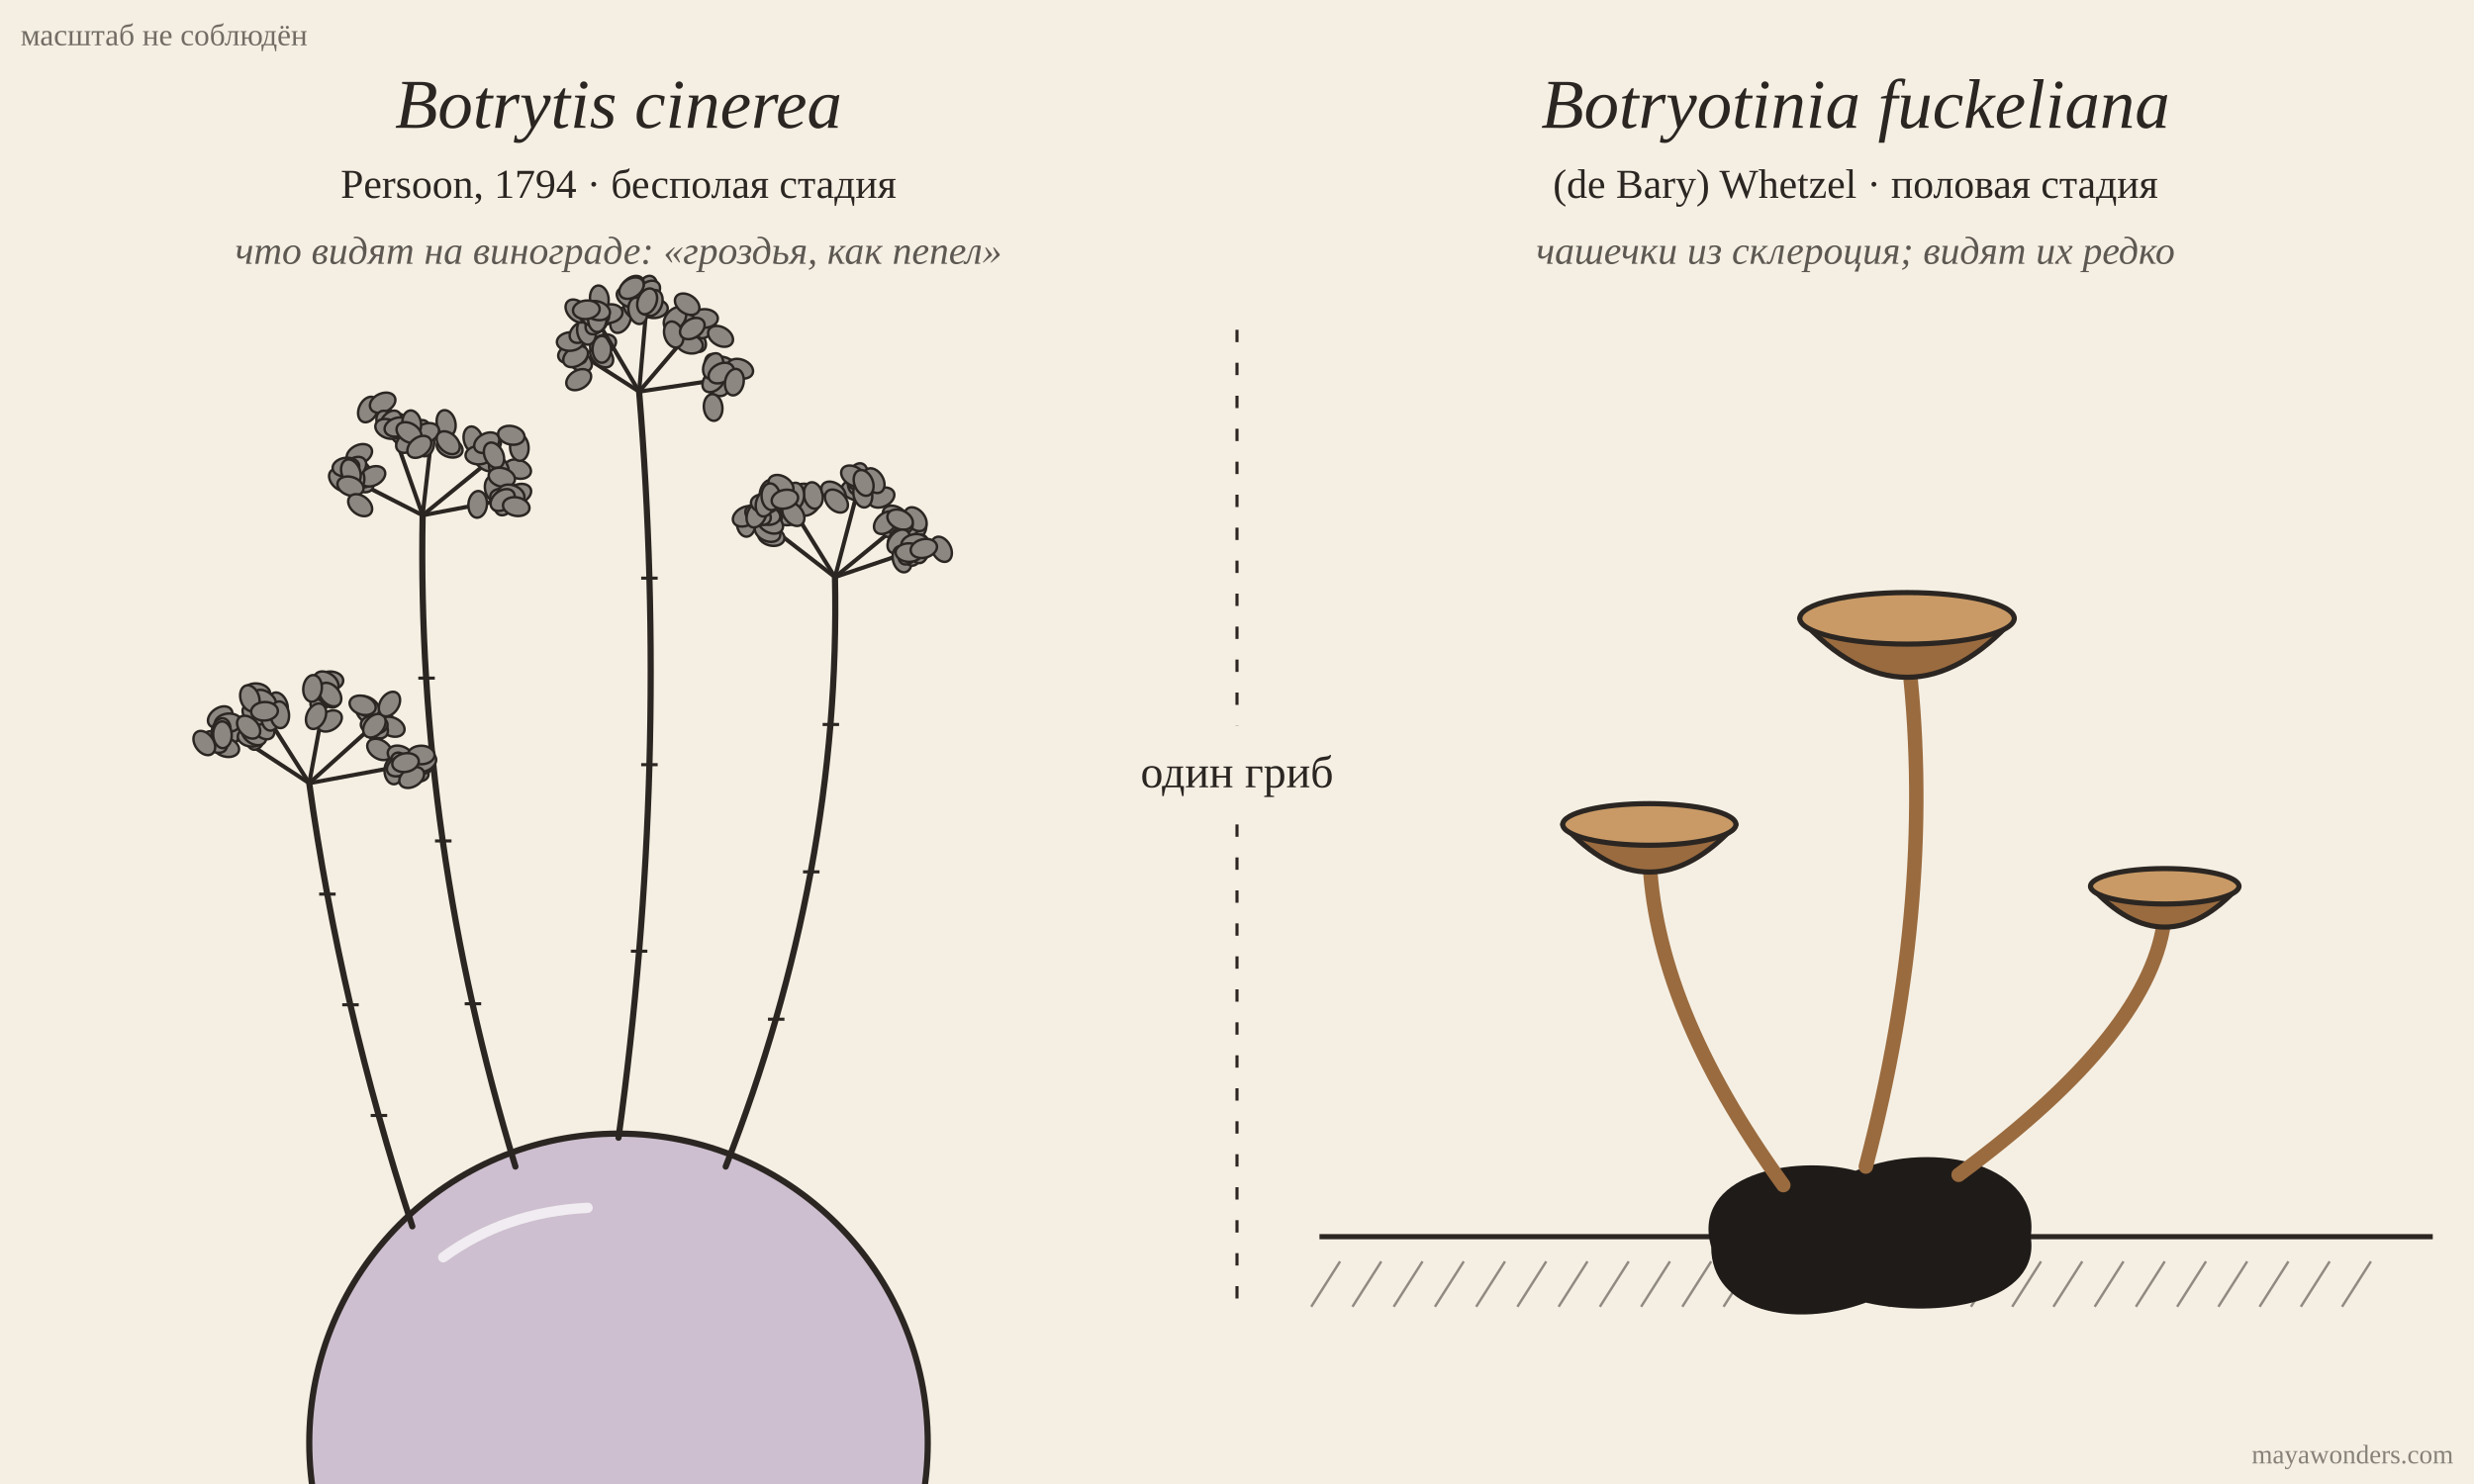
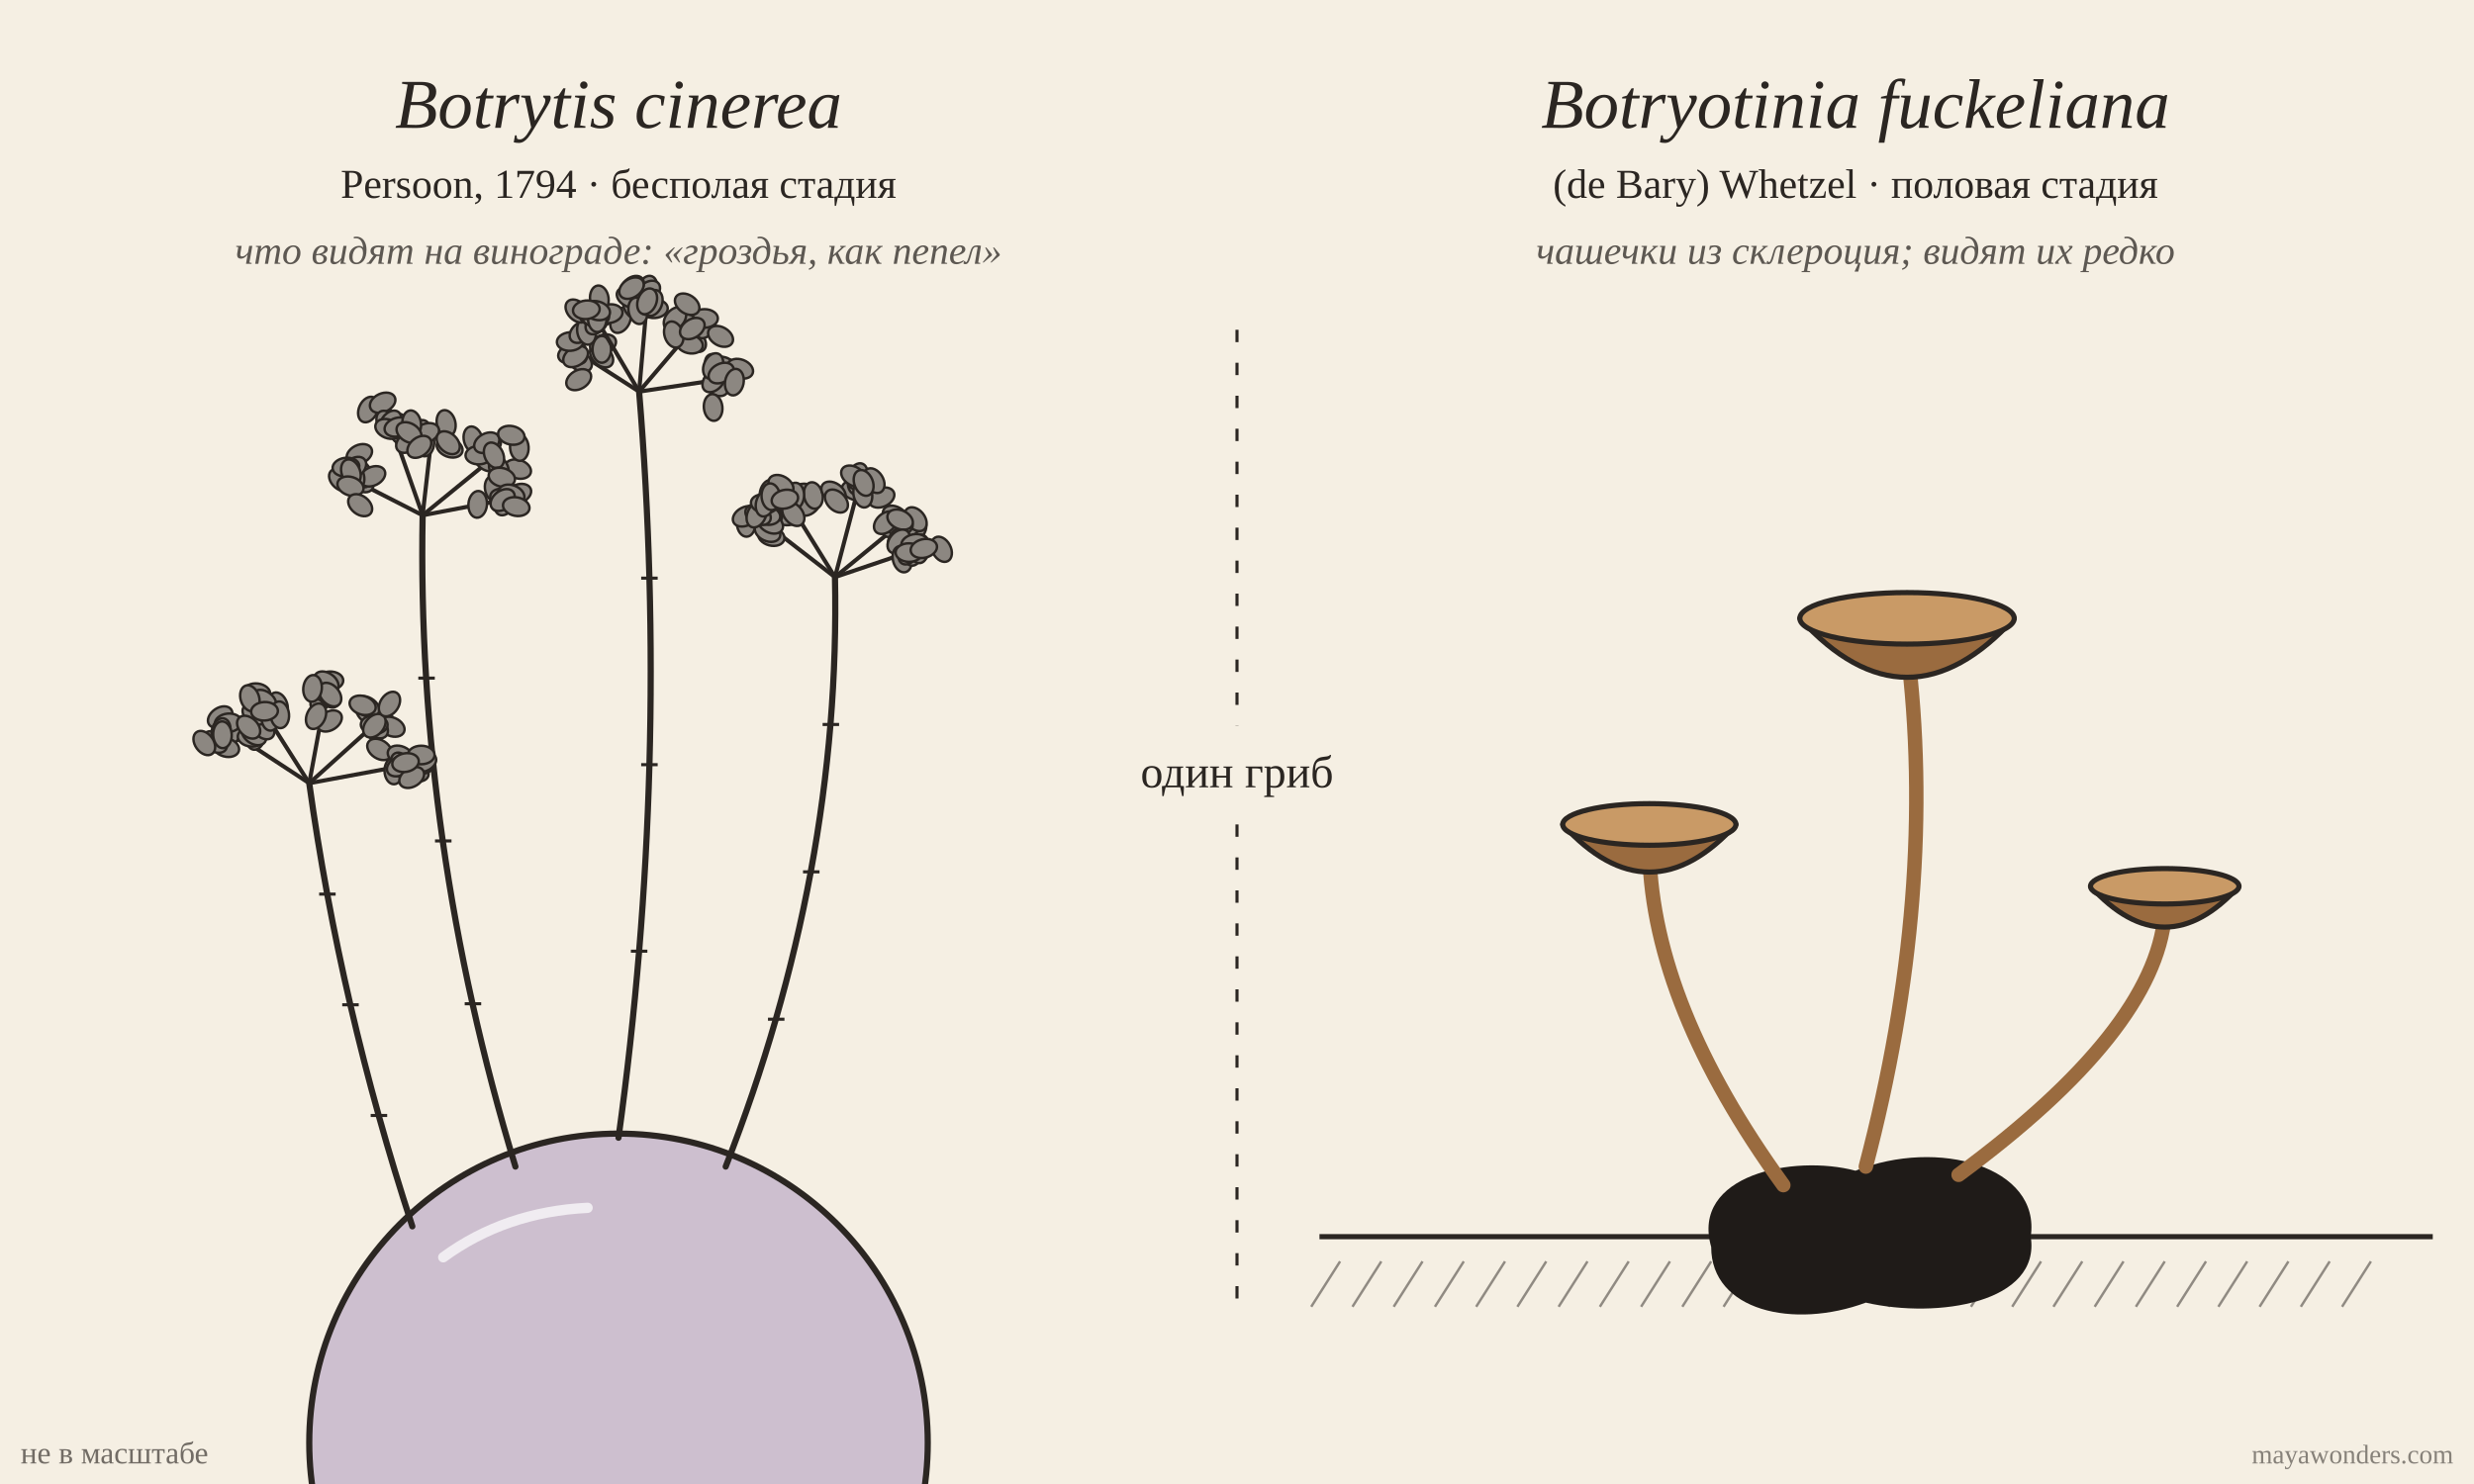
<svg xmlns="http://www.w3.org/2000/svg" viewBox="0 0 1200 720" width="1200" height="720" role="img" aria-label="Botrytis cinerea и Botryotinia fuckeliana: две стадии одного гриба">
  <rect width="1200" height="720" fill="#f5efe3" />
  <text x="300" y="62" text-anchor="middle" font-family="Georgia, 'Times New Roman', serif" font-size="34" font-style="italic" fill="#2b2622">Botrytis cinerea</text>
  <text x="300" y="96" text-anchor="middle" font-family="Georgia, 'Times New Roman', serif" font-size="20" fill="#2b2622">Persoon, 1794 · бесполая стадия</text>
  <text x="900" y="62" text-anchor="middle" font-family="Georgia, 'Times New Roman', serif" font-size="34" font-style="italic" fill="#2b2622">Botryotinia fuckeliana</text>
  <text x="900" y="96" text-anchor="middle" font-family="Georgia, 'Times New Roman', serif" font-size="20" fill="#2b2622">(de Bary) Whetzel · половая стадия</text>
  <path d="M 600 160 V 640" stroke="#2b2622" stroke-width="1.5" stroke-dasharray="6 10" />
  <rect x="530" y="352" width="140" height="44" fill="#f5efe3" />
  <text x="600" y="382" text-anchor="middle" font-family="Georgia, 'Times New Roman', serif" font-size="22" fill="#2b2622">один гриб</text>
  <circle cx="300" cy="700" r="150" fill="#cdbfcf" stroke="#2b2622" stroke-width="3" />
  <path d="M 215 610 q 30 -22 70 -24" fill="none" stroke="#ffffff" stroke-width="5" stroke-linecap="round" opacity="0.7" />
  <path d="M 250 566 Q 202 408 205 250" fill="none" stroke="#2b2622" stroke-width="3" stroke-linecap="round" />
  <path d="M 225.4 487.0 h 8" stroke="#2b2622" stroke-width="1.5" />
  <path d="M 211.0 408.0 h 8" stroke="#2b2622" stroke-width="1.5" />
  <path d="M 202.9 329.0 h 8" stroke="#2b2622" stroke-width="1.5" />
  <path d="M 205 250 L 171.5 232.9" stroke="#2b2622" stroke-width="2" stroke-linecap="round" />
  <ellipse cx="174.3" cy="220.4" rx="6.5" ry="4.5" transform="rotate(154 174.3 220.4)" fill="#8c8781" stroke="#2b2622" stroke-width="1.2" />
  <ellipse cx="175.2" cy="233.6" rx="6.5" ry="4.5" transform="rotate(35 175.2 233.6)" fill="#8c8781" stroke="#2b2622" stroke-width="1.2" />
  <ellipse cx="165.3" cy="232.9" rx="6.5" ry="4.5" transform="rotate(42 165.3 232.9)" fill="#8c8781" stroke="#2b2622" stroke-width="1.2" />
  <ellipse cx="175.7" cy="230.1" rx="6.5" ry="4.5" transform="rotate(71 175.7 230.1)" fill="#8c8781" stroke="#2b2622" stroke-width="1.2" />
  <ellipse cx="180.7" cy="231.1" rx="6.5" ry="4.5" transform="rotate(154 180.7 231.1)" fill="#8c8781" stroke="#2b2622" stroke-width="1.2" />
  <ellipse cx="172.1" cy="231.3" rx="6.5" ry="4.5" transform="rotate(76 172.1 231.3)" fill="#8c8781" stroke="#2b2622" stroke-width="1.2" />
  <ellipse cx="171.8" cy="227.0" rx="6.5" ry="4.5" transform="rotate(142 171.8 227.0)" fill="#8c8781" stroke="#2b2622" stroke-width="1.2" />
  <ellipse cx="167.8" cy="226.6" rx="6.5" ry="4.5" transform="rotate(173 167.8 226.6)" fill="#8c8781" stroke="#2b2622" stroke-width="1.2" />
  <ellipse cx="170.2" cy="229.2" rx="6.5" ry="4.5" transform="rotate(70 170.2 229.2)" fill="#8c8781" stroke="#2b2622" stroke-width="1.2" />
  <ellipse cx="170.0" cy="235.9" rx="6.5" ry="4.5" transform="rotate(18 170.0 235.9)" fill="#8c8781" stroke="#2b2622" stroke-width="1.2" />
  <ellipse cx="174.7" cy="245.1" rx="6.5" ry="4.5" transform="rotate(38 174.7 245.1)" fill="#8c8781" stroke="#2b2622" stroke-width="1.2" />
  <path d="M 205 250 L 188.9 204.1" stroke="#2b2622" stroke-width="2" stroke-linecap="round" />
  <ellipse cx="178.6" cy="198.7" rx="6.5" ry="4.5" transform="rotate(115 178.6 198.7)" fill="#8c8781" stroke="#2b2622" stroke-width="1.2" />
  <ellipse cx="188.7" cy="204.9" rx="6.5" ry="4.5" transform="rotate(73 188.7 204.9)" fill="#8c8781" stroke="#2b2622" stroke-width="1.2" />
  <ellipse cx="185.6" cy="195.4" rx="6.5" ry="4.5" transform="rotate(155 185.6 195.4)" fill="#8c8781" stroke="#2b2622" stroke-width="1.2" />
  <ellipse cx="191.2" cy="206.3" rx="6.5" ry="4.5" transform="rotate(52 191.2 206.3)" fill="#8c8781" stroke="#2b2622" stroke-width="1.2" />
  <ellipse cx="187.7" cy="205.3" rx="6.5" ry="4.5" transform="rotate(58 187.7 205.3)" fill="#8c8781" stroke="#2b2622" stroke-width="1.2" />
  <ellipse cx="191.0" cy="205.6" rx="6.5" ry="4.5" transform="rotate(155 191.0 205.6)" fill="#8c8781" stroke="#2b2622" stroke-width="1.2" />
  <ellipse cx="195.6" cy="211.5" rx="6.5" ry="4.5" transform="rotate(28 195.6 211.5)" fill="#8c8781" stroke="#2b2622" stroke-width="1.2" />
  <ellipse cx="189.4" cy="205.1" rx="6.5" ry="4.5" transform="rotate(126 189.4 205.1)" fill="#8c8781" stroke="#2b2622" stroke-width="1.2" />
  <ellipse cx="197.8" cy="208.9" rx="6.5" ry="4.5" transform="rotate(137 197.8 208.9)" fill="#8c8781" stroke="#2b2622" stroke-width="1.2" />
  <ellipse cx="188.3" cy="208.1" rx="6.5" ry="4.5" transform="rotate(22 188.3 208.1)" fill="#8c8781" stroke="#2b2622" stroke-width="1.2" />
  <ellipse cx="192.9" cy="207.2" rx="6.5" ry="4.5" transform="rotate(164 192.9 207.2)" fill="#8c8781" stroke="#2b2622" stroke-width="1.2" />
  <path d="M 205 250 L 208.9 215.6" stroke="#2b2622" stroke-width="2" stroke-linecap="round" />
  <ellipse cx="203.4" cy="214.9" rx="6.5" ry="4.5" transform="rotate(1 203.4 214.9)" fill="#8c8781" stroke="#2b2622" stroke-width="1.2" />
  <ellipse cx="216.4" cy="205.4" rx="6.5" ry="4.5" transform="rotate(77 216.4 205.4)" fill="#8c8781" stroke="#2b2622" stroke-width="1.2" />
  <ellipse cx="203.1" cy="209.7" rx="6.5" ry="4.5" transform="rotate(126 203.1 209.7)" fill="#8c8781" stroke="#2b2622" stroke-width="1.2" />
  <ellipse cx="206.1" cy="214.9" rx="6.5" ry="4.5" transform="rotate(93 206.1 214.9)" fill="#8c8781" stroke="#2b2622" stroke-width="1.2" />
  <ellipse cx="206.7" cy="210.1" rx="6.5" ry="4.5" transform="rotate(158 206.7 210.1)" fill="#8c8781" stroke="#2b2622" stroke-width="1.2" />
  <ellipse cx="218.1" cy="217.2" rx="6.5" ry="4.5" transform="rotate(21 218.1 217.2)" fill="#8c8781" stroke="#2b2622" stroke-width="1.2" />
  <ellipse cx="199.7" cy="205.6" rx="6.5" ry="4.5" transform="rotate(82 199.7 205.6)" fill="#8c8781" stroke="#2b2622" stroke-width="1.2" />
  <ellipse cx="198.0" cy="214.4" rx="6.5" ry="4.5" transform="rotate(143 198.0 214.4)" fill="#8c8781" stroke="#2b2622" stroke-width="1.2" />
  <ellipse cx="198.4" cy="209.9" rx="6.5" ry="4.5" transform="rotate(30 198.4 209.9)" fill="#8c8781" stroke="#2b2622" stroke-width="1.2" />
  <ellipse cx="203.4" cy="216.8" rx="6.5" ry="4.5" transform="rotate(142 203.4 216.8)" fill="#8c8781" stroke="#2b2622" stroke-width="1.2" />
  <ellipse cx="217.4" cy="214.8" rx="6.5" ry="4.5" transform="rotate(44 217.4 214.8)" fill="#8c8781" stroke="#2b2622" stroke-width="1.2" />
  <path d="M 205 250 L 240.4 221.1" stroke="#2b2622" stroke-width="2" stroke-linecap="round" />
  <ellipse cx="251.2" cy="227.6" rx="6.5" ry="4.5" transform="rotate(17 251.2 227.6)" fill="#8c8781" stroke="#2b2622" stroke-width="1.2" />
  <ellipse cx="237.9" cy="221.5" rx="6.5" ry="4.5" transform="rotate(81 237.9 221.5)" fill="#8c8781" stroke="#2b2622" stroke-width="1.2" />
  <ellipse cx="235.9" cy="223.4" rx="6.5" ry="4.5" transform="rotate(37 235.9 223.4)" fill="#8c8781" stroke="#2b2622" stroke-width="1.2" />
  <ellipse cx="242.0" cy="227.5" rx="6.5" ry="4.5" transform="rotate(68 242.0 227.5)" fill="#8c8781" stroke="#2b2622" stroke-width="1.2" />
  <ellipse cx="229.5" cy="213.3" rx="6.5" ry="4.5" transform="rotate(75 229.5 213.3)" fill="#8c8781" stroke="#2b2622" stroke-width="1.2" />
  <ellipse cx="236.6" cy="215.8" rx="6.5" ry="4.5" transform="rotate(164 236.6 215.8)" fill="#8c8781" stroke="#2b2622" stroke-width="1.2" />
  <ellipse cx="251.9" cy="217.1" rx="6.5" ry="4.5" transform="rotate(86 251.9 217.1)" fill="#8c8781" stroke="#2b2622" stroke-width="1.2" />
  <ellipse cx="232.3" cy="220.8" rx="6.5" ry="4.5" transform="rotate(178 232.3 220.8)" fill="#8c8781" stroke="#2b2622" stroke-width="1.2" />
  <ellipse cx="236.1" cy="214.8" rx="6.5" ry="4.5" transform="rotate(152 236.1 214.8)" fill="#8c8781" stroke="#2b2622" stroke-width="1.2" />
  <ellipse cx="248.0" cy="211.2" rx="6.5" ry="4.5" transform="rotate(12 248.0 211.2)" fill="#8c8781" stroke="#2b2622" stroke-width="1.2" />
  <ellipse cx="239.6" cy="220.9" rx="6.5" ry="4.5" transform="rotate(65 239.6 220.9)" fill="#8c8781" stroke="#2b2622" stroke-width="1.2" />
  <path d="M 205 250 L 243.8 242.6" stroke="#2b2622" stroke-width="2" stroke-linecap="round" />
  <ellipse cx="243.4" cy="232.5" rx="6.5" ry="4.5" transform="rotate(44 243.4 232.5)" fill="#8c8781" stroke="#2b2622" stroke-width="1.2" />
  <ellipse cx="239.8" cy="237.3" rx="6.5" ry="4.5" transform="rotate(76 239.8 237.3)" fill="#8c8781" stroke="#2b2622" stroke-width="1.2" />
  <ellipse cx="243.4" cy="231.6" rx="6.5" ry="4.5" transform="rotate(15 243.4 231.6)" fill="#8c8781" stroke="#2b2622" stroke-width="1.2" />
  <ellipse cx="244.2" cy="241.7" rx="6.5" ry="4.5" transform="rotate(12 244.2 241.7)" fill="#8c8781" stroke="#2b2622" stroke-width="1.2" />
  <ellipse cx="243.9" cy="242.5" rx="6.5" ry="4.5" transform="rotate(129 243.9 242.5)" fill="#8c8781" stroke="#2b2622" stroke-width="1.2" />
  <ellipse cx="231.7" cy="244.7" rx="6.5" ry="4.5" transform="rotate(95 231.7 244.7)" fill="#8c8781" stroke="#2b2622" stroke-width="1.2" />
  <ellipse cx="251.4" cy="239.6" rx="6.5" ry="4.5" transform="rotate(157 251.4 239.6)" fill="#8c8781" stroke="#2b2622" stroke-width="1.2" />
  <ellipse cx="245.0" cy="243.9" rx="6.5" ry="4.5" transform="rotate(118 245.0 243.9)" fill="#8c8781" stroke="#2b2622" stroke-width="1.2" />
  <ellipse cx="248.1" cy="239.9" rx="6.5" ry="4.5" transform="rotate(21 248.1 239.9)" fill="#8c8781" stroke="#2b2622" stroke-width="1.2" />
  <ellipse cx="243.8" cy="242.6" rx="6.5" ry="4.5" transform="rotate(143 243.8 242.6)" fill="#8c8781" stroke="#2b2622" stroke-width="1.2" />
  <ellipse cx="250.4" cy="245.8" rx="6.5" ry="4.5" transform="rotate(11 250.4 245.8)" fill="#8c8781" stroke="#2b2622" stroke-width="1.2" />
  <path d="M 300 552 Q 325 371 310 190" fill="none" stroke="#2b2622" stroke-width="3" stroke-linecap="round" />
  <path d="M 306.0 461.5 h 8" stroke="#2b2622" stroke-width="1.5" />
  <path d="M 311.0 371.0 h 8" stroke="#2b2622" stroke-width="1.5" />
  <path d="M 311.0 280.5 h 8" stroke="#2b2622" stroke-width="1.5" />
  <path d="M 310 190 L 279.3 170.3" stroke="#2b2622" stroke-width="2" stroke-linecap="round" />
  <ellipse cx="291.8" cy="172.7" rx="6.5" ry="4.5" transform="rotate(44 291.8 172.7)" fill="#8c8781" stroke="#2b2622" stroke-width="1.2" />
  <ellipse cx="281.2" cy="175.1" rx="6.5" ry="4.5" transform="rotate(36 281.2 175.1)" fill="#8c8781" stroke="#2b2622" stroke-width="1.2" />
  <ellipse cx="292.5" cy="167.0" rx="6.5" ry="4.5" transform="rotate(160 292.5 167.0)" fill="#8c8781" stroke="#2b2622" stroke-width="1.2" />
  <ellipse cx="277.1" cy="171.6" rx="6.5" ry="4.5" transform="rotate(163 277.1 171.6)" fill="#8c8781" stroke="#2b2622" stroke-width="1.2" />
  <ellipse cx="279.8" cy="170.4" rx="6.5" ry="4.5" transform="rotate(62 279.8 170.4)" fill="#8c8781" stroke="#2b2622" stroke-width="1.2" />
  <ellipse cx="279.2" cy="173.0" rx="6.5" ry="4.5" transform="rotate(148 279.2 173.0)" fill="#8c8781" stroke="#2b2622" stroke-width="1.2" />
  <ellipse cx="276.6" cy="165.7" rx="6.5" ry="4.5" transform="rotate(176 276.6 165.7)" fill="#8c8781" stroke="#2b2622" stroke-width="1.2" />
  <ellipse cx="282.1" cy="161.0" rx="6.5" ry="4.5" transform="rotate(141 282.1 161.0)" fill="#8c8781" stroke="#2b2622" stroke-width="1.2" />
  <ellipse cx="291.9" cy="169.5" rx="6.5" ry="4.5" transform="rotate(90 291.9 169.5)" fill="#8c8781" stroke="#2b2622" stroke-width="1.2" />
  <ellipse cx="284.5" cy="160.8" rx="6.5" ry="4.5" transform="rotate(79 284.5 160.8)" fill="#8c8781" stroke="#2b2622" stroke-width="1.2" />
  <ellipse cx="280.7" cy="184.2" rx="6.5" ry="4.5" transform="rotate(149 280.7 184.2)" fill="#8c8781" stroke="#2b2622" stroke-width="1.2" />
  <path d="M 310 190 L 289.8 155.7" stroke="#2b2622" stroke-width="2" stroke-linecap="round" />
  <ellipse cx="279.9" cy="150.9" rx="6.5" ry="4.5" transform="rotate(45 279.9 150.9)" fill="#8c8781" stroke="#2b2622" stroke-width="1.2" />
  <ellipse cx="301.0" cy="155.4" rx="6.5" ry="4.5" transform="rotate(118 301.0 155.4)" fill="#8c8781" stroke="#2b2622" stroke-width="1.2" />
  <ellipse cx="289.5" cy="156.5" rx="6.5" ry="4.5" transform="rotate(132 289.5 156.5)" fill="#8c8781" stroke="#2b2622" stroke-width="1.2" />
  <ellipse cx="287.8" cy="152.8" rx="6.5" ry="4.5" transform="rotate(166 287.8 152.8)" fill="#8c8781" stroke="#2b2622" stroke-width="1.2" />
  <ellipse cx="291.4" cy="152.8" rx="6.5" ry="4.5" transform="rotate(19 291.4 152.8)" fill="#8c8781" stroke="#2b2622" stroke-width="1.2" />
  <ellipse cx="295.5" cy="152.2" rx="6.5" ry="4.5" transform="rotate(170 295.5 152.2)" fill="#8c8781" stroke="#2b2622" stroke-width="1.2" />
  <ellipse cx="289.0" cy="153.8" rx="6.5" ry="4.5" transform="rotate(175 289.0 153.8)" fill="#8c8781" stroke="#2b2622" stroke-width="1.2" />
  <ellipse cx="289.7" cy="154.6" rx="6.5" ry="4.5" transform="rotate(90 289.7 154.6)" fill="#8c8781" stroke="#2b2622" stroke-width="1.2" />
  <ellipse cx="290.7" cy="145.0" rx="6.5" ry="4.5" transform="rotate(83 290.7 145.0)" fill="#8c8781" stroke="#2b2622" stroke-width="1.2" />
  <ellipse cx="289.5" cy="150.7" rx="6.5" ry="4.5" transform="rotate(15 289.5 150.7)" fill="#8c8781" stroke="#2b2622" stroke-width="1.2" />
  <ellipse cx="284.4" cy="150.3" rx="6.5" ry="4.5" transform="rotate(174 284.4 150.3)" fill="#8c8781" stroke="#2b2622" stroke-width="1.2" />
  <path d="M 310 190 L 313.8 146.2" stroke="#2b2622" stroke-width="2" stroke-linecap="round" />
  <ellipse cx="313.9" cy="140.1" rx="6.5" ry="4.5" transform="rotate(111 313.9 140.1)" fill="#8c8781" stroke="#2b2622" stroke-width="1.2" />
  <ellipse cx="307.6" cy="149.3" rx="6.5" ry="4.5" transform="rotate(53 307.6 149.3)" fill="#8c8781" stroke="#2b2622" stroke-width="1.2" />
  <ellipse cx="314.4" cy="141.6" rx="6.5" ry="4.5" transform="rotate(140 314.4 141.6)" fill="#8c8781" stroke="#2b2622" stroke-width="1.2" />
  <ellipse cx="305.3" cy="144.3" rx="6.5" ry="4.5" transform="rotate(27 305.3 144.3)" fill="#8c8781" stroke="#2b2622" stroke-width="1.2" />
  <ellipse cx="317.4" cy="149.8" rx="6.5" ry="4.5" transform="rotate(177 317.4 149.8)" fill="#8c8781" stroke="#2b2622" stroke-width="1.2" />
  <ellipse cx="309.4" cy="150.8" rx="6.5" ry="4.5" transform="rotate(77 309.4 150.8)" fill="#8c8781" stroke="#2b2622" stroke-width="1.2" />
  <ellipse cx="306.6" cy="139.3" rx="6.5" ry="4.5" transform="rotate(139 306.6 139.3)" fill="#8c8781" stroke="#2b2622" stroke-width="1.2" />
  <ellipse cx="315.2" cy="146.7" rx="6.5" ry="4.5" transform="rotate(119 315.2 146.7)" fill="#8c8781" stroke="#2b2622" stroke-width="1.2" />
  <ellipse cx="306.3" cy="139.8" rx="6.5" ry="4.5" transform="rotate(146 306.3 139.8)" fill="#8c8781" stroke="#2b2622" stroke-width="1.2" />
  <ellipse cx="316.6" cy="147.0" rx="6.5" ry="4.5" transform="rotate(111 316.6 147.0)" fill="#8c8781" stroke="#2b2622" stroke-width="1.2" />
  <ellipse cx="313.9" cy="146.2" rx="6.5" ry="4.5" transform="rotate(112 313.9 146.2)" fill="#8c8781" stroke="#2b2622" stroke-width="1.2" />
  <path d="M 310 190 L 336.6 158.8" stroke="#2b2622" stroke-width="2" stroke-linecap="round" />
  <ellipse cx="336.9" cy="165.1" rx="6.5" ry="4.5" transform="rotate(47 336.9 165.1)" fill="#8c8781" stroke="#2b2622" stroke-width="1.2" />
  <ellipse cx="342.1" cy="158.0" rx="6.5" ry="4.5" transform="rotate(118 342.1 158.0)" fill="#8c8781" stroke="#2b2622" stroke-width="1.2" />
  <ellipse cx="341.7" cy="154.5" rx="6.5" ry="4.5" transform="rotate(180 341.7 154.5)" fill="#8c8781" stroke="#2b2622" stroke-width="1.2" />
  <ellipse cx="349.5" cy="163.2" rx="6.5" ry="4.5" transform="rotate(30 349.5 163.2)" fill="#8c8781" stroke="#2b2622" stroke-width="1.2" />
  <ellipse cx="331.7" cy="159.9" rx="6.5" ry="4.5" transform="rotate(8 331.7 159.9)" fill="#8c8781" stroke="#2b2622" stroke-width="1.2" />
  <ellipse cx="334.5" cy="158.6" rx="6.5" ry="4.5" transform="rotate(66 334.5 158.6)" fill="#8c8781" stroke="#2b2622" stroke-width="1.2" />
  <ellipse cx="334.5" cy="166.9" rx="6.5" ry="4.5" transform="rotate(13 334.5 166.9)" fill="#8c8781" stroke="#2b2622" stroke-width="1.2" />
  <ellipse cx="327.4" cy="154.7" rx="6.5" ry="4.5" transform="rotate(131 327.4 154.7)" fill="#8c8781" stroke="#2b2622" stroke-width="1.2" />
  <ellipse cx="326.8" cy="162.3" rx="6.5" ry="4.5" transform="rotate(72 326.8 162.3)" fill="#8c8781" stroke="#2b2622" stroke-width="1.2" />
  <ellipse cx="333.3" cy="147.6" rx="6.5" ry="4.5" transform="rotate(34 333.3 147.6)" fill="#8c8781" stroke="#2b2622" stroke-width="1.2" />
  <ellipse cx="335.8" cy="159.4" rx="6.5" ry="4.5" transform="rotate(147 335.8 159.4)" fill="#8c8781" stroke="#2b2622" stroke-width="1.2" />
  <path d="M 310 190 L 348.1 184.3" stroke="#2b2622" stroke-width="2" stroke-linecap="round" />
  <ellipse cx="352.7" cy="178.8" rx="6.5" ry="4.5" transform="rotate(18 352.7 178.8)" fill="#8c8781" stroke="#2b2622" stroke-width="1.2" />
  <ellipse cx="347.1" cy="177.8" rx="6.5" ry="4.5" transform="rotate(59 347.1 177.8)" fill="#8c8781" stroke="#2b2622" stroke-width="1.2" />
  <ellipse cx="350.6" cy="177.7" rx="6.5" ry="4.5" transform="rotate(16 350.6 177.7)" fill="#8c8781" stroke="#2b2622" stroke-width="1.2" />
  <ellipse cx="349.5" cy="183.7" rx="6.5" ry="4.5" transform="rotate(124 349.5 183.7)" fill="#8c8781" stroke="#2b2622" stroke-width="1.2" />
  <ellipse cx="347.3" cy="186.9" rx="6.5" ry="4.5" transform="rotate(36 347.3 186.9)" fill="#8c8781" stroke="#2b2622" stroke-width="1.2" />
  <ellipse cx="346.2" cy="184.6" rx="6.5" ry="4.5" transform="rotate(132 346.2 184.6)" fill="#8c8781" stroke="#2b2622" stroke-width="1.2" />
  <ellipse cx="345.9" cy="177.6" rx="6.5" ry="4.5" transform="rotate(114 345.9 177.6)" fill="#8c8781" stroke="#2b2622" stroke-width="1.2" />
  <ellipse cx="359.0" cy="178.9" rx="6.5" ry="4.5" transform="rotate(21 359.0 178.9)" fill="#8c8781" stroke="#2b2622" stroke-width="1.2" />
  <ellipse cx="345.9" cy="197.7" rx="6.5" ry="4.5" transform="rotate(84 345.9 197.7)" fill="#8c8781" stroke="#2b2622" stroke-width="1.2" />
  <ellipse cx="349.8" cy="181.0" rx="6.5" ry="4.5" transform="rotate(152 349.8 181.0)" fill="#8c8781" stroke="#2b2622" stroke-width="1.2" />
  <ellipse cx="356.2" cy="185.4" rx="6.5" ry="4.5" transform="rotate(101 356.2 185.4)" fill="#8c8781" stroke="#2b2622" stroke-width="1.2" />
  <path d="M 352 566 Q 408 423 405 280" fill="none" stroke="#2b2622" stroke-width="3" stroke-linecap="round" />
  <path d="M 372.5 494.5 h 8" stroke="#2b2622" stroke-width="1.5" />
  <path d="M 389.5 423.0 h 8" stroke="#2b2622" stroke-width="1.5" />
  <path d="M 399.0 351.5 h 8" stroke="#2b2622" stroke-width="1.5" />
  <path d="M 405 280 L 372.7 255.0" stroke="#2b2622" stroke-width="2" stroke-linecap="round" />
  <ellipse cx="361.9" cy="253.9" rx="6.5" ry="4.5" transform="rotate(87 361.9 253.9)" fill="#8c8781" stroke="#2b2622" stroke-width="1.2" />
  <ellipse cx="374.1" cy="260.2" rx="6.5" ry="4.5" transform="rotate(15 374.1 260.2)" fill="#8c8781" stroke="#2b2622" stroke-width="1.2" />
  <ellipse cx="382.3" cy="250.3" rx="6.5" ry="4.5" transform="rotate(174 382.3 250.3)" fill="#8c8781" stroke="#2b2622" stroke-width="1.2" />
  <ellipse cx="372.3" cy="258.0" rx="6.5" ry="4.5" transform="rotate(25 372.3 258.0)" fill="#8c8781" stroke="#2b2622" stroke-width="1.2" />
  <ellipse cx="373.0" cy="249.8" rx="6.5" ry="4.5" transform="rotate(17 373.0 249.8)" fill="#8c8781" stroke="#2b2622" stroke-width="1.2" />
  <ellipse cx="373.7" cy="253.9" rx="6.5" ry="4.5" transform="rotate(28 373.7 253.9)" fill="#8c8781" stroke="#2b2622" stroke-width="1.2" />
  <ellipse cx="372.0" cy="250.1" rx="6.5" ry="4.5" transform="rotate(9 372.0 250.1)" fill="#8c8781" stroke="#2b2622" stroke-width="1.2" />
  <ellipse cx="361.6" cy="250.5" rx="6.5" ry="4.5" transform="rotate(153 361.6 250.5)" fill="#8c8781" stroke="#2b2622" stroke-width="1.2" />
  <ellipse cx="367.7" cy="249.8" rx="6.5" ry="4.5" transform="rotate(26 367.7 249.8)" fill="#8c8781" stroke="#2b2622" stroke-width="1.2" />
  <ellipse cx="367.0" cy="249.7" rx="6.5" ry="4.5" transform="rotate(114 367.0 249.7)" fill="#8c8781" stroke="#2b2622" stroke-width="1.2" />
  <ellipse cx="370.7" cy="244.4" rx="6.5" ry="4.5" transform="rotate(8 370.7 244.4)" fill="#8c8781" stroke="#2b2622" stroke-width="1.2" />
  <path d="M 405 280 L 381.6 242.2" stroke="#2b2622" stroke-width="2" stroke-linecap="round" />
  <ellipse cx="373.1" cy="239.2" rx="6.5" ry="4.5" transform="rotate(103 373.1 239.2)" fill="#8c8781" stroke="#2b2622" stroke-width="1.2" />
  <ellipse cx="388.3" cy="239.6" rx="6.5" ry="4.5" transform="rotate(155 388.3 239.6)" fill="#8c8781" stroke="#2b2622" stroke-width="1.2" />
  <ellipse cx="392.4" cy="244.7" rx="6.5" ry="4.5" transform="rotate(137 392.4 244.7)" fill="#8c8781" stroke="#2b2622" stroke-width="1.2" />
  <ellipse cx="371.2" cy="244.2" rx="6.5" ry="4.5" transform="rotate(105 371.2 244.2)" fill="#8c8781" stroke="#2b2622" stroke-width="1.2" />
  <ellipse cx="381.2" cy="242.0" rx="6.5" ry="4.5" transform="rotate(97 381.2 242.0)" fill="#8c8781" stroke="#2b2622" stroke-width="1.2" />
  <ellipse cx="394.5" cy="240.4" rx="6.5" ry="4.5" transform="rotate(78 394.5 240.4)" fill="#8c8781" stroke="#2b2622" stroke-width="1.2" />
  <ellipse cx="385.5" cy="240.7" rx="6.5" ry="4.5" transform="rotate(96 385.5 240.7)" fill="#8c8781" stroke="#2b2622" stroke-width="1.2" />
  <ellipse cx="378.8" cy="235.5" rx="6.5" ry="4.5" transform="rotate(30 378.8 235.5)" fill="#8c8781" stroke="#2b2622" stroke-width="1.2" />
  <ellipse cx="373.9" cy="241.0" rx="6.5" ry="4.5" transform="rotate(84 373.9 241.0)" fill="#8c8781" stroke="#2b2622" stroke-width="1.2" />
  <ellipse cx="384.8" cy="249.4" rx="6.5" ry="4.5" transform="rotate(51 384.8 249.4)" fill="#8c8781" stroke="#2b2622" stroke-width="1.2" />
  <ellipse cx="380.7" cy="242.2" rx="6.5" ry="4.5" transform="rotate(167 380.7 242.2)" fill="#8c8781" stroke="#2b2622" stroke-width="1.2" />
  <path d="M 405 280 L 416.5 236.2" stroke="#2b2622" stroke-width="2" stroke-linecap="round" />
  <ellipse cx="416.5" cy="236.3" rx="6.5" ry="4.5" transform="rotate(16 416.5 236.3)" fill="#8c8781" stroke="#2b2622" stroke-width="1.2" />
  <ellipse cx="414.7" cy="238.0" rx="6.5" ry="4.5" transform="rotate(18 414.7 238.0)" fill="#8c8781" stroke="#2b2622" stroke-width="1.2" />
  <ellipse cx="404.3" cy="238.9" rx="6.5" ry="4.5" transform="rotate(35 404.3 238.9)" fill="#8c8781" stroke="#2b2622" stroke-width="1.2" />
  <ellipse cx="427.6" cy="241.4" rx="6.5" ry="4.5" transform="rotate(156 427.6 241.4)" fill="#8c8781" stroke="#2b2622" stroke-width="1.2" />
  <ellipse cx="415.8" cy="233.5" rx="6.5" ry="4.5" transform="rotate(100 415.8 233.5)" fill="#8c8781" stroke="#2b2622" stroke-width="1.2" />
  <ellipse cx="415.9" cy="231.0" rx="6.5" ry="4.5" transform="rotate(113 415.9 231.0)" fill="#8c8781" stroke="#2b2622" stroke-width="1.2" />
  <ellipse cx="414.0" cy="231.0" rx="6.5" ry="4.5" transform="rotate(32 414.0 231.0)" fill="#8c8781" stroke="#2b2622" stroke-width="1.2" />
  <ellipse cx="418.5" cy="239.8" rx="6.5" ry="4.5" transform="rotate(78 418.5 239.8)" fill="#8c8781" stroke="#2b2622" stroke-width="1.2" />
  <ellipse cx="405.7" cy="243.1" rx="6.5" ry="4.5" transform="rotate(45 405.7 243.1)" fill="#8c8781" stroke="#2b2622" stroke-width="1.2" />
  <ellipse cx="423.9" cy="233.2" rx="6.5" ry="4.5" transform="rotate(58 423.9 233.2)" fill="#8c8781" stroke="#2b2622" stroke-width="1.2" />
  <ellipse cx="418.9" cy="234.3" rx="6.5" ry="4.5" transform="rotate(68 418.9 234.3)" fill="#8c8781" stroke="#2b2622" stroke-width="1.2" />
  <path d="M 405 280 L 435.1 255.3" stroke="#2b2622" stroke-width="2" stroke-linecap="round" />
  <ellipse cx="444.1" cy="257.2" rx="6.5" ry="4.5" transform="rotate(124 444.1 257.2)" fill="#8c8781" stroke="#2b2622" stroke-width="1.2" />
  <ellipse cx="436.7" cy="254.0" rx="6.5" ry="4.5" transform="rotate(150 436.7 254.0)" fill="#8c8781" stroke="#2b2622" stroke-width="1.2" />
  <ellipse cx="434.4" cy="254.6" rx="6.5" ry="4.5" transform="rotate(40 434.4 254.6)" fill="#8c8781" stroke="#2b2622" stroke-width="1.2" />
  <ellipse cx="441.5" cy="255.1" rx="6.5" ry="4.5" transform="rotate(129 441.5 255.1)" fill="#8c8781" stroke="#2b2622" stroke-width="1.2" />
  <ellipse cx="432.9" cy="254.6" rx="6.5" ry="4.5" transform="rotate(123 432.9 254.6)" fill="#8c8781" stroke="#2b2622" stroke-width="1.2" />
  <ellipse cx="444.1" cy="251.9" rx="6.5" ry="4.5" transform="rotate(51 444.1 251.9)" fill="#8c8781" stroke="#2b2622" stroke-width="1.2" />
  <ellipse cx="436.2" cy="255.1" rx="6.5" ry="4.5" transform="rotate(178 436.2 255.1)" fill="#8c8781" stroke="#2b2622" stroke-width="1.2" />
  <ellipse cx="434.3" cy="250.4" rx="6.5" ry="4.5" transform="rotate(30 434.3 250.4)" fill="#8c8781" stroke="#2b2622" stroke-width="1.2" />
  <ellipse cx="435.7" cy="262.0" rx="6.5" ry="4.5" transform="rotate(120 435.7 262.0)" fill="#8c8781" stroke="#2b2622" stroke-width="1.2" />
  <ellipse cx="429.6" cy="253.6" rx="6.5" ry="4.5" transform="rotate(138 429.6 253.6)" fill="#8c8781" stroke="#2b2622" stroke-width="1.2" />
  <ellipse cx="436.6" cy="252.1" rx="6.5" ry="4.5" transform="rotate(25 436.6 252.1)" fill="#8c8781" stroke="#2b2622" stroke-width="1.2" />
  <path d="M 405 280 L 445.7 266.2" stroke="#2b2622" stroke-width="2" stroke-linecap="round" />
  <ellipse cx="435.9" cy="262.7" rx="6.5" ry="4.5" transform="rotate(130 435.9 262.7)" fill="#8c8781" stroke="#2b2622" stroke-width="1.2" />
  <ellipse cx="445.2" cy="266.3" rx="6.5" ry="4.5" transform="rotate(178 445.2 266.3)" fill="#8c8781" stroke="#2b2622" stroke-width="1.2" />
  <ellipse cx="437.6" cy="271.3" rx="6.5" ry="4.5" transform="rotate(75 437.6 271.3)" fill="#8c8781" stroke="#2b2622" stroke-width="1.2" />
  <ellipse cx="442.9" cy="268.0" rx="6.5" ry="4.5" transform="rotate(98 442.9 268.0)" fill="#8c8781" stroke="#2b2622" stroke-width="1.2" />
  <ellipse cx="440.8" cy="267.8" rx="6.5" ry="4.5" transform="rotate(120 440.8 267.8)" fill="#8c8781" stroke="#2b2622" stroke-width="1.2" />
  <ellipse cx="446.5" cy="265.8" rx="6.5" ry="4.5" transform="rotate(91 446.5 265.8)" fill="#8c8781" stroke="#2b2622" stroke-width="1.2" />
  <ellipse cx="445.2" cy="266.8" rx="6.5" ry="4.5" transform="rotate(77 445.2 266.8)" fill="#8c8781" stroke="#2b2622" stroke-width="1.2" />
  <ellipse cx="443.6" cy="263.7" rx="6.5" ry="4.5" transform="rotate(169 443.6 263.7)" fill="#8c8781" stroke="#2b2622" stroke-width="1.2" />
  <ellipse cx="456.7" cy="266.5" rx="6.5" ry="4.5" transform="rotate(62 456.7 266.5)" fill="#8c8781" stroke="#2b2622" stroke-width="1.2" />
  <ellipse cx="440.9" cy="268.1" rx="6.5" ry="4.5" transform="rotate(1 440.9 268.1)" fill="#8c8781" stroke="#2b2622" stroke-width="1.2" />
  <ellipse cx="448.1" cy="266.1" rx="6.5" ry="4.5" transform="rotate(166 448.1 266.1)" fill="#8c8781" stroke="#2b2622" stroke-width="1.2" />
  <path d="M 200 595 Q 165 488 150 380" fill="none" stroke="#2b2622" stroke-width="3" stroke-linecap="round" />
  <path d="M 179.8 541.2 h 8" stroke="#2b2622" stroke-width="1.5" />
  <path d="M 166.0 487.5 h 8" stroke="#2b2622" stroke-width="1.5" />
  <path d="M 154.8 433.8 h 8" stroke="#2b2622" stroke-width="1.5" />
  <path d="M 150 380 L 111.1 354.5" stroke="#2b2622" stroke-width="2" stroke-linecap="round" />
  <ellipse cx="110.8" cy="355.5" rx="6.5" ry="4.5" transform="rotate(17 110.8 355.5)" fill="#8c8781" stroke="#2b2622" stroke-width="1.2" />
  <ellipse cx="106.8" cy="347.9" rx="6.5" ry="4.5" transform="rotate(146 106.8 347.9)" fill="#8c8781" stroke="#2b2622" stroke-width="1.2" />
  <ellipse cx="112.3" cy="354.5" rx="6.5" ry="4.5" transform="rotate(96 112.3 354.5)" fill="#8c8781" stroke="#2b2622" stroke-width="1.2" />
  <ellipse cx="109.6" cy="362.6" rx="6.5" ry="4.5" transform="rotate(16 109.6 362.6)" fill="#8c8781" stroke="#2b2622" stroke-width="1.2" />
  <ellipse cx="110.7" cy="350.7" rx="6.5" ry="4.5" transform="rotate(174 110.7 350.7)" fill="#8c8781" stroke="#2b2622" stroke-width="1.2" />
  <ellipse cx="123.9" cy="357.3" rx="6.5" ry="4.5" transform="rotate(98 123.9 357.3)" fill="#8c8781" stroke="#2b2622" stroke-width="1.2" />
  <ellipse cx="104.2" cy="360.0" rx="6.5" ry="4.5" transform="rotate(35 104.2 360.0)" fill="#8c8781" stroke="#2b2622" stroke-width="1.2" />
  <ellipse cx="107.2" cy="354.9" rx="6.5" ry="4.5" transform="rotate(103 107.2 354.9)" fill="#8c8781" stroke="#2b2622" stroke-width="1.2" />
  <ellipse cx="99.1" cy="360.5" rx="6.5" ry="4.5" transform="rotate(54 99.1 360.5)" fill="#8c8781" stroke="#2b2622" stroke-width="1.2" />
  <ellipse cx="107.9" cy="356.5" rx="6.5" ry="4.5" transform="rotate(87 107.9 356.5)" fill="#8c8781" stroke="#2b2622" stroke-width="1.2" />
  <ellipse cx="121.8" cy="357.7" rx="6.5" ry="4.5" transform="rotate(6 121.8 357.7)" fill="#8c8781" stroke="#2b2622" stroke-width="1.2" />
  <path d="M 150 380 L 129.2 347.2" stroke="#2b2622" stroke-width="2" stroke-linecap="round" />
  <ellipse cx="124.6" cy="336.1" rx="6.5" ry="4.5" transform="rotate(7 124.6 336.1)" fill="#8c8781" stroke="#2b2622" stroke-width="1.2" />
  <ellipse cx="123.2" cy="356.3" rx="6.5" ry="4.5" transform="rotate(35 123.2 356.3)" fill="#8c8781" stroke="#2b2622" stroke-width="1.2" />
  <ellipse cx="127.5" cy="353.1" rx="6.5" ry="4.5" transform="rotate(45 127.5 353.1)" fill="#8c8781" stroke="#2b2622" stroke-width="1.2" />
  <ellipse cx="123.7" cy="346.5" rx="6.5" ry="4.5" transform="rotate(30 123.7 346.5)" fill="#8c8781" stroke="#2b2622" stroke-width="1.2" />
  <ellipse cx="131.3" cy="348.0" rx="6.5" ry="4.5" transform="rotate(92 131.3 348.0)" fill="#8c8781" stroke="#2b2622" stroke-width="1.2" />
  <ellipse cx="134.9" cy="342.3" rx="6.5" ry="4.5" transform="rotate(72 134.9 342.3)" fill="#8c8781" stroke="#2b2622" stroke-width="1.2" />
  <ellipse cx="120.6" cy="352.8" rx="6.5" ry="4.5" transform="rotate(44 120.6 352.8)" fill="#8c8781" stroke="#2b2622" stroke-width="1.2" />
  <ellipse cx="128.2" cy="340.0" rx="6.5" ry="4.5" transform="rotate(37 128.2 340.0)" fill="#8c8781" stroke="#2b2622" stroke-width="1.2" />
  <ellipse cx="121.2" cy="338.8" rx="6.5" ry="4.5" transform="rotate(72 121.2 338.8)" fill="#8c8781" stroke="#2b2622" stroke-width="1.2" />
  <ellipse cx="135.7" cy="346.8" rx="6.5" ry="4.5" transform="rotate(85 135.7 346.8)" fill="#8c8781" stroke="#2b2622" stroke-width="1.2" />
  <ellipse cx="128.3" cy="345.1" rx="6.5" ry="4.5" transform="rotate(177 128.3 345.1)" fill="#8c8781" stroke="#2b2622" stroke-width="1.2" />
  <path d="M 150 380 L 157.9 337.2" stroke="#2b2622" stroke-width="2" stroke-linecap="round" />
  <ellipse cx="160.0" cy="330.3" rx="6.5" ry="4.5" transform="rotate(178 160.0 330.3)" fill="#8c8781" stroke="#2b2622" stroke-width="1.2" />
  <ellipse cx="158.2" cy="337.7" rx="6.5" ry="4.5" transform="rotate(8 158.2 337.7)" fill="#8c8781" stroke="#2b2622" stroke-width="1.2" />
  <ellipse cx="159.8" cy="349.8" rx="6.5" ry="4.5" transform="rotate(148 159.8 349.8)" fill="#8c8781" stroke="#2b2622" stroke-width="1.2" />
  <ellipse cx="156.0" cy="339.3" rx="6.5" ry="4.5" transform="rotate(130 156.0 339.3)" fill="#8c8781" stroke="#2b2622" stroke-width="1.2" />
  <ellipse cx="154.5" cy="333.9" rx="6.5" ry="4.5" transform="rotate(53 154.5 333.9)" fill="#8c8781" stroke="#2b2622" stroke-width="1.2" />
  <ellipse cx="159.4" cy="337.5" rx="6.5" ry="4.5" transform="rotate(51 159.4 337.5)" fill="#8c8781" stroke="#2b2622" stroke-width="1.2" />
  <ellipse cx="153.3" cy="347.5" rx="6.5" ry="4.5" transform="rotate(115 153.3 347.5)" fill="#8c8781" stroke="#2b2622" stroke-width="1.2" />
  <ellipse cx="158.7" cy="335.7" rx="6.5" ry="4.5" transform="rotate(54 158.7 335.7)" fill="#8c8781" stroke="#2b2622" stroke-width="1.2" />
  <ellipse cx="158.3" cy="331.0" rx="6.5" ry="4.5" transform="rotate(35 158.3 331.0)" fill="#8c8781" stroke="#2b2622" stroke-width="1.2" />
  <ellipse cx="160.1" cy="337.0" rx="6.5" ry="4.5" transform="rotate(49 160.1 337.0)" fill="#8c8781" stroke="#2b2622" stroke-width="1.2" />
  <ellipse cx="151.6" cy="334.0" rx="6.5" ry="4.5" transform="rotate(96 151.6 334.0)" fill="#8c8781" stroke="#2b2622" stroke-width="1.2" />
  <path d="M 150 380 L 181.3 351.8" stroke="#2b2622" stroke-width="2" stroke-linecap="round" />
  <ellipse cx="184.4" cy="349.0" rx="6.5" ry="4.5" transform="rotate(9 184.4 349.0)" fill="#8c8781" stroke="#2b2622" stroke-width="1.2" />
  <ellipse cx="178.0" cy="345.5" rx="6.5" ry="4.5" transform="rotate(50 178.0 345.5)" fill="#8c8781" stroke="#2b2622" stroke-width="1.2" />
  <ellipse cx="182.1" cy="353.1" rx="6.5" ry="4.5" transform="rotate(82 182.1 353.1)" fill="#8c8781" stroke="#2b2622" stroke-width="1.2" />
  <ellipse cx="177.9" cy="342.8" rx="6.5" ry="4.5" transform="rotate(30 177.9 342.8)" fill="#8c8781" stroke="#2b2622" stroke-width="1.2" />
  <ellipse cx="184.1" cy="363.6" rx="6.5" ry="4.5" transform="rotate(33 184.1 363.6)" fill="#8c8781" stroke="#2b2622" stroke-width="1.2" />
  <ellipse cx="175.9" cy="342.2" rx="6.5" ry="4.5" transform="rotate(18 175.9 342.2)" fill="#8c8781" stroke="#2b2622" stroke-width="1.2" />
  <ellipse cx="190.0" cy="352.6" rx="6.5" ry="4.5" transform="rotate(23 190.0 352.6)" fill="#8c8781" stroke="#2b2622" stroke-width="1.2" />
  <ellipse cx="182.5" cy="352.7" rx="6.5" ry="4.5" transform="rotate(43 182.5 352.7)" fill="#8c8781" stroke="#2b2622" stroke-width="1.2" />
  <ellipse cx="181.5" cy="351.6" rx="6.5" ry="4.5" transform="rotate(1 181.5 351.6)" fill="#8c8781" stroke="#2b2622" stroke-width="1.2" />
  <ellipse cx="181.6" cy="352.1" rx="6.5" ry="4.5" transform="rotate(131 181.6 352.1)" fill="#8c8781" stroke="#2b2622" stroke-width="1.2" />
  <ellipse cx="188.9" cy="341.6" rx="6.5" ry="4.5" transform="rotate(123 188.9 341.6)" fill="#8c8781" stroke="#2b2622" stroke-width="1.2" />
  <path d="M 150 380 L 198.9 370.9" stroke="#2b2622" stroke-width="2" stroke-linecap="round" />
  <ellipse cx="201.6" cy="374.4" rx="6.5" ry="4.5" transform="rotate(20 201.6 374.4)" fill="#8c8781" stroke="#2b2622" stroke-width="1.2" />
  <ellipse cx="191.0" cy="374.0" rx="6.5" ry="4.5" transform="rotate(89 191.0 374.0)" fill="#8c8781" stroke="#2b2622" stroke-width="1.2" />
  <ellipse cx="194.3" cy="366.6" rx="6.5" ry="4.5" transform="rotate(23 194.3 366.6)" fill="#8c8781" stroke="#2b2622" stroke-width="1.2" />
  <ellipse cx="203.8" cy="370.9" rx="6.5" ry="4.5" transform="rotate(7 203.8 370.9)" fill="#8c8781" stroke="#2b2622" stroke-width="1.2" />
  <ellipse cx="205.3" cy="369.8" rx="6.5" ry="4.5" transform="rotate(159 205.3 369.8)" fill="#8c8781" stroke="#2b2622" stroke-width="1.2" />
  <ellipse cx="197.2" cy="372.1" rx="6.5" ry="4.5" transform="rotate(94 197.2 372.1)" fill="#8c8781" stroke="#2b2622" stroke-width="1.2" />
  <ellipse cx="194.5" cy="371.3" rx="6.5" ry="4.5" transform="rotate(64 194.5 371.3)" fill="#8c8781" stroke="#2b2622" stroke-width="1.2" />
  <ellipse cx="193.8" cy="371.7" rx="6.5" ry="4.5" transform="rotate(153 193.8 371.7)" fill="#8c8781" stroke="#2b2622" stroke-width="1.2" />
  <ellipse cx="204.3" cy="366.3" rx="6.5" ry="4.5" transform="rotate(0 204.3 366.3)" fill="#8c8781" stroke="#2b2622" stroke-width="1.2" />
  <ellipse cx="199.7" cy="377.2" rx="6.5" ry="4.5" transform="rotate(149 199.7 377.2)" fill="#8c8781" stroke="#2b2622" stroke-width="1.2" />
  <ellipse cx="196.7" cy="370.0" rx="6.5" ry="4.5" transform="rotate(169 196.7 370.0)" fill="#8c8781" stroke="#2b2622" stroke-width="1.2" />
  <path d="M 640 600 H 1180" stroke="#2b2622" stroke-width="2.5" />
  <path d="M 650 612 l -14 22" stroke="#2b2622" stroke-width="1.2" opacity="0.5" />
  <path d="M 670 612 l -14 22" stroke="#2b2622" stroke-width="1.2" opacity="0.5" />
  <path d="M 690 612 l -14 22" stroke="#2b2622" stroke-width="1.2" opacity="0.5" />
  <path d="M 710 612 l -14 22" stroke="#2b2622" stroke-width="1.2" opacity="0.5" />
  <path d="M 730 612 l -14 22" stroke="#2b2622" stroke-width="1.2" opacity="0.5" />
  <path d="M 750 612 l -14 22" stroke="#2b2622" stroke-width="1.2" opacity="0.5" />
  <path d="M 770 612 l -14 22" stroke="#2b2622" stroke-width="1.2" opacity="0.5" />
  <path d="M 790 612 l -14 22" stroke="#2b2622" stroke-width="1.2" opacity="0.5" />
  <path d="M 810 612 l -14 22" stroke="#2b2622" stroke-width="1.2" opacity="0.5" />
  <path d="M 830 612 l -14 22" stroke="#2b2622" stroke-width="1.2" opacity="0.5" />
  <path d="M 850 612 l -14 22" stroke="#2b2622" stroke-width="1.2" opacity="0.5" />
  <path d="M 870 612 l -14 22" stroke="#2b2622" stroke-width="1.2" opacity="0.5" />
  <path d="M 890 612 l -14 22" stroke="#2b2622" stroke-width="1.2" opacity="0.5" />
  <path d="M 910 612 l -14 22" stroke="#2b2622" stroke-width="1.2" opacity="0.5" />
  <path d="M 930 612 l -14 22" stroke="#2b2622" stroke-width="1.2" opacity="0.5" />
  <path d="M 950 612 l -14 22" stroke="#2b2622" stroke-width="1.2" opacity="0.5" />
  <path d="M 970 612 l -14 22" stroke="#2b2622" stroke-width="1.2" opacity="0.5" />
  <path d="M 990 612 l -14 22" stroke="#2b2622" stroke-width="1.2" opacity="0.5" />
  <path d="M 1010 612 l -14 22" stroke="#2b2622" stroke-width="1.2" opacity="0.5" />
  <path d="M 1030 612 l -14 22" stroke="#2b2622" stroke-width="1.2" opacity="0.5" />
  <path d="M 1050 612 l -14 22" stroke="#2b2622" stroke-width="1.2" opacity="0.5" />
  <path d="M 1070 612 l -14 22" stroke="#2b2622" stroke-width="1.2" opacity="0.5" />
  <path d="M 1090 612 l -14 22" stroke="#2b2622" stroke-width="1.2" opacity="0.5" />
  <path d="M 1110 612 l -14 22" stroke="#2b2622" stroke-width="1.2" opacity="0.5" />
  <path d="M 1130 612 l -14 22" stroke="#2b2622" stroke-width="1.2" opacity="0.5" />
  <path d="M 1150 612 l -14 22" stroke="#2b2622" stroke-width="1.2" opacity="0.5" />
  <path d="M 830 605 C 820 570 870 560 900 568 C 940 552 990 566 985 600 C 990 632 940 640 905 632 C 870 645 830 636 830 605 Z" fill="#1f1b18" />
  <path d="M 865 575 Q 802 488 800 414" fill="none" stroke="#9a6b3f" stroke-width="7" stroke-linecap="round" />
  <path d="M 758.0 400 Q 800 446.2 842.0 400 Z" fill="#9a6b3f" stroke="#2b2622" stroke-width="2.5" stroke-linejoin="round" />
  <ellipse cx="800" cy="400" rx="42.0" ry="10.1" fill="#c99a66" stroke="#2b2622" stroke-width="2.5" />
  <path d="M 905 566 Q 940 433 925 314" fill="none" stroke="#9a6b3f" stroke-width="7" stroke-linecap="round" />
  <path d="M 873.0 300 Q 925 357.2 977.0 300 Z" fill="#9a6b3f" stroke="#2b2622" stroke-width="2.5" stroke-linejoin="round" />
  <ellipse cx="925" cy="300" rx="52.0" ry="12.5" fill="#c99a66" stroke="#2b2622" stroke-width="2.5" />
  <path d="M 950 570 Q 1045 500 1050 444" fill="none" stroke="#9a6b3f" stroke-width="7" stroke-linecap="round" />
  <path d="M 1014.0 430 Q 1050 469.6 1086.0 430 Z" fill="#9a6b3f" stroke="#2b2622" stroke-width="2.5" stroke-linejoin="round" />
  <ellipse cx="1050" cy="430" rx="36.0" ry="8.6" fill="#c99a66" stroke="#2b2622" stroke-width="2.5" />
  <text x="300" y="128" text-anchor="middle" font-family="Georgia, 'Times New Roman', serif" font-size="19" font-style="italic" fill="#2b2622" opacity="0.75">что видят на винограде: «гроздья, как пепел»</text>
  <text x="900" y="128" text-anchor="middle" font-family="Georgia, 'Times New Roman', serif" font-size="19" font-style="italic" fill="#2b2622" opacity="0.75">чашечки из склероция; видят их редко</text>
-   <text x="10" y="22" text-anchor="start" font-family="Georgia, 'Times New Roman', serif" font-size="15" fill="#2b2622" opacity="0.65">масштаб не соблюдён</text>
+   <text x="10" y="710" text-anchor="start" font-family="Georgia, 'Times New Roman', serif" font-size="15" fill="#2b2622" opacity="0.65">не в масштабе</text>
  <text x="1190" y="710" text-anchor="end" font-family="Georgia, 'Times New Roman', serif" font-size="13" fill="#2b2622" opacity="0.55">mayawonders.com</text>
</svg>
